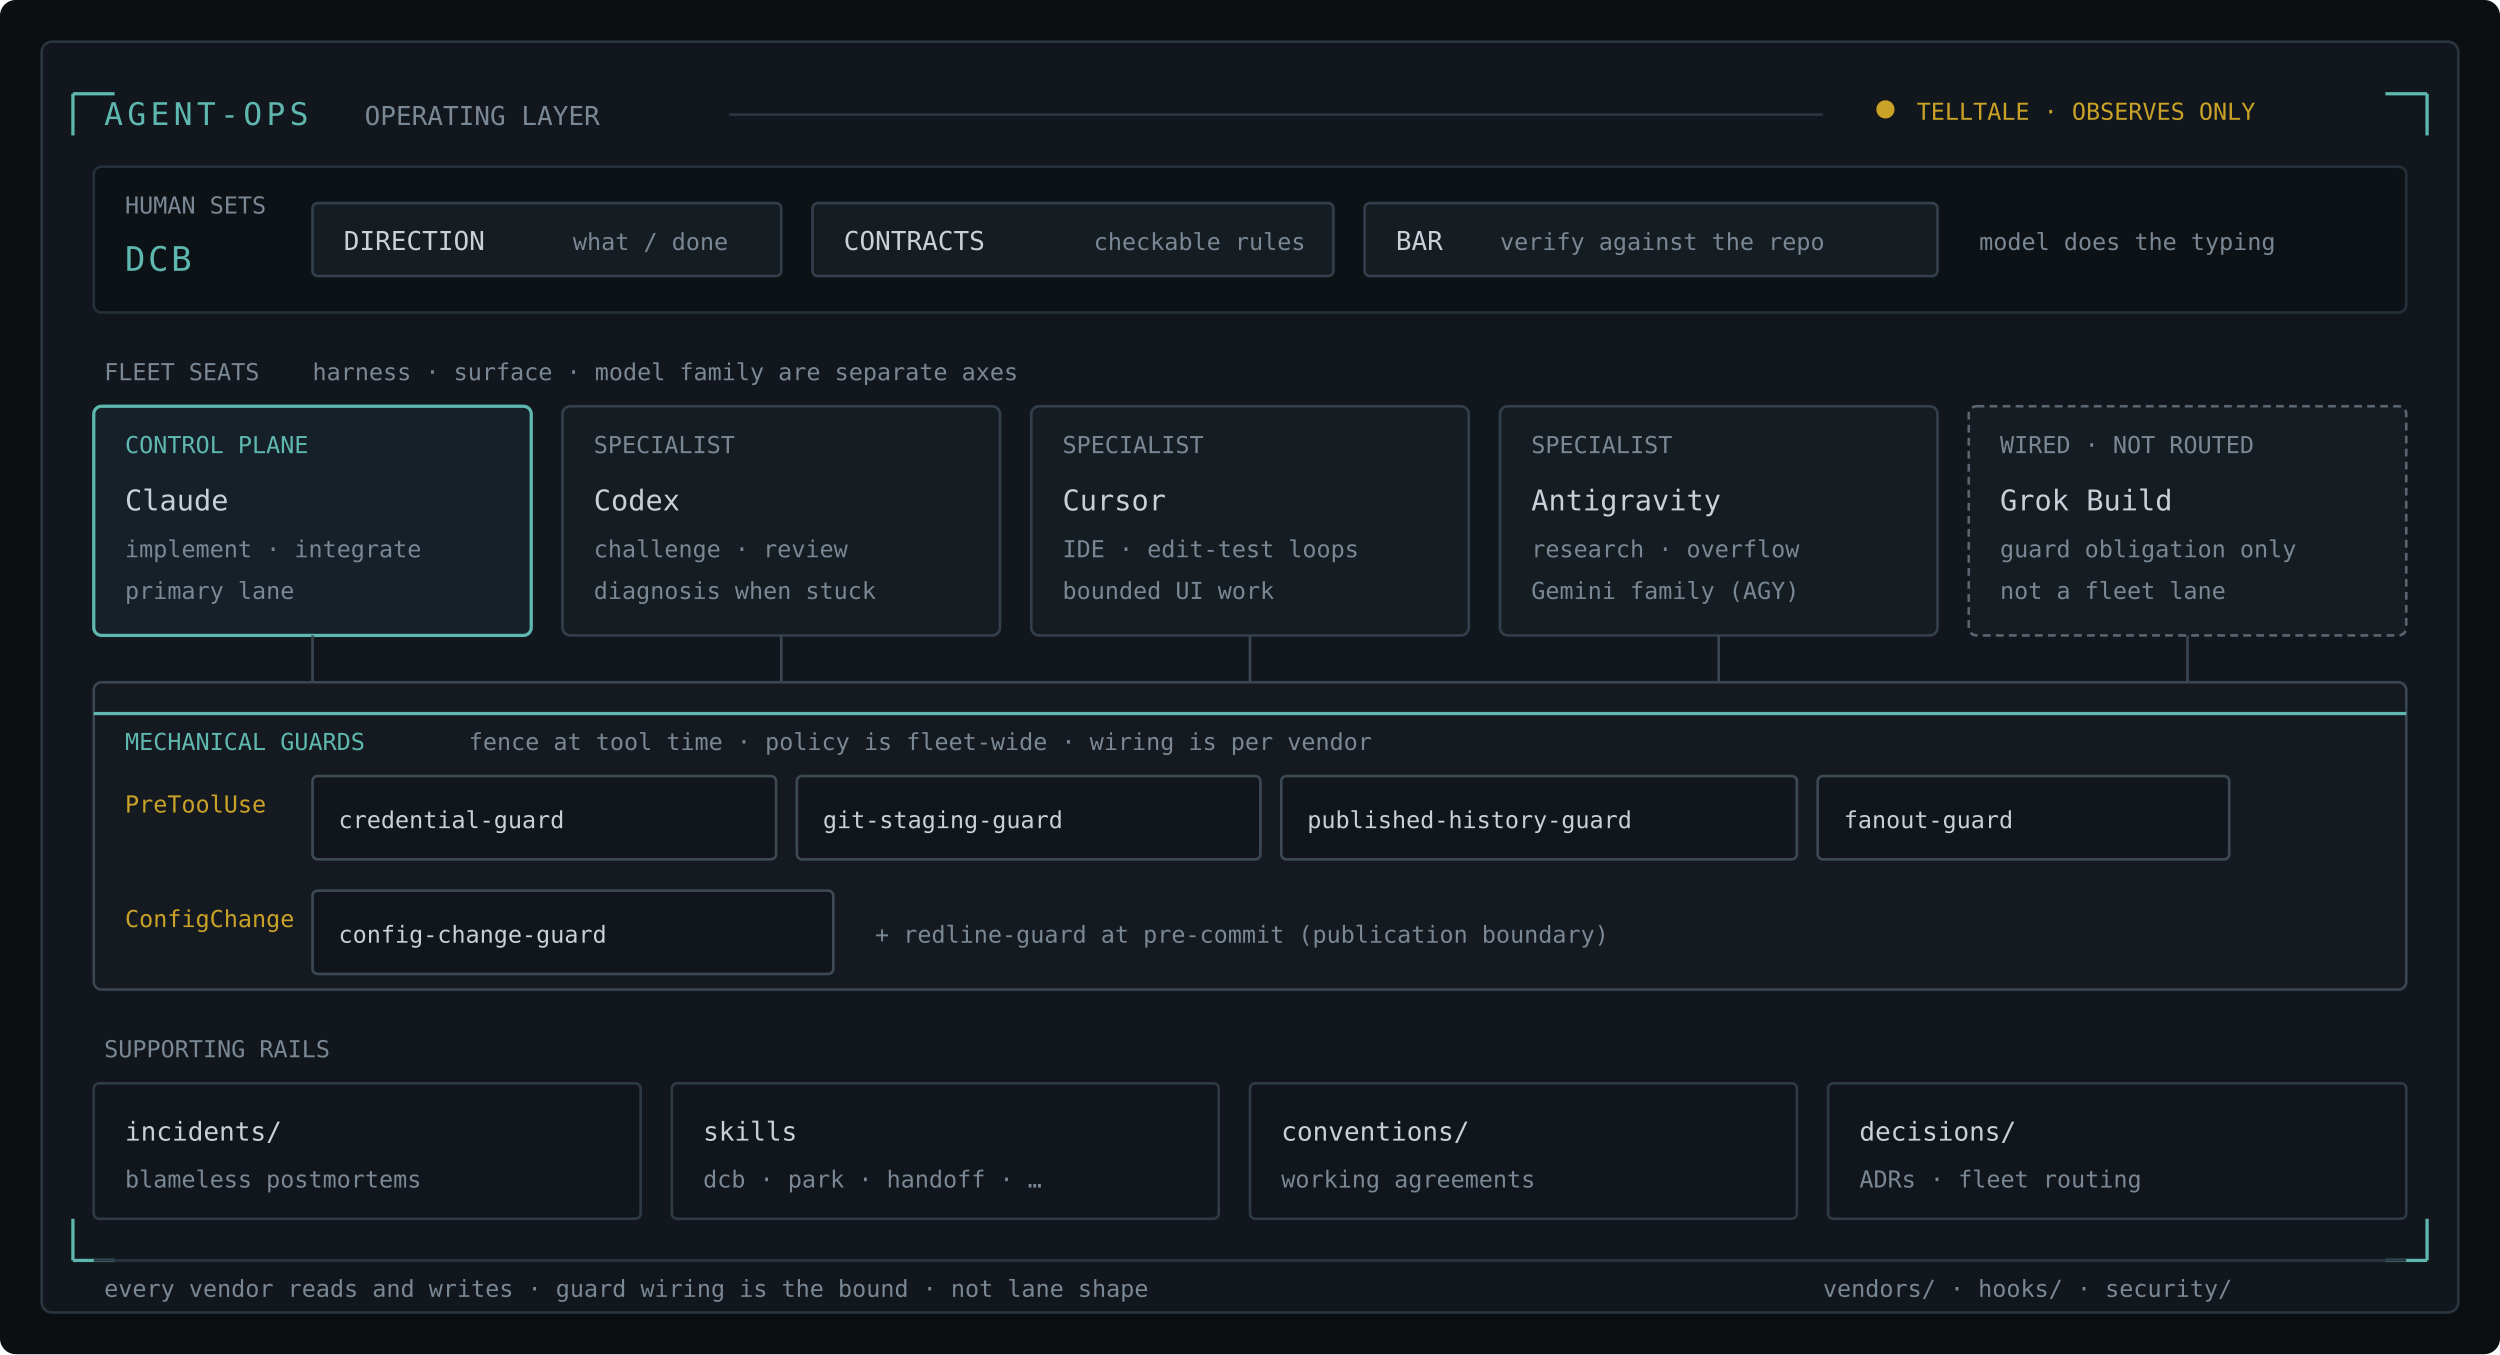
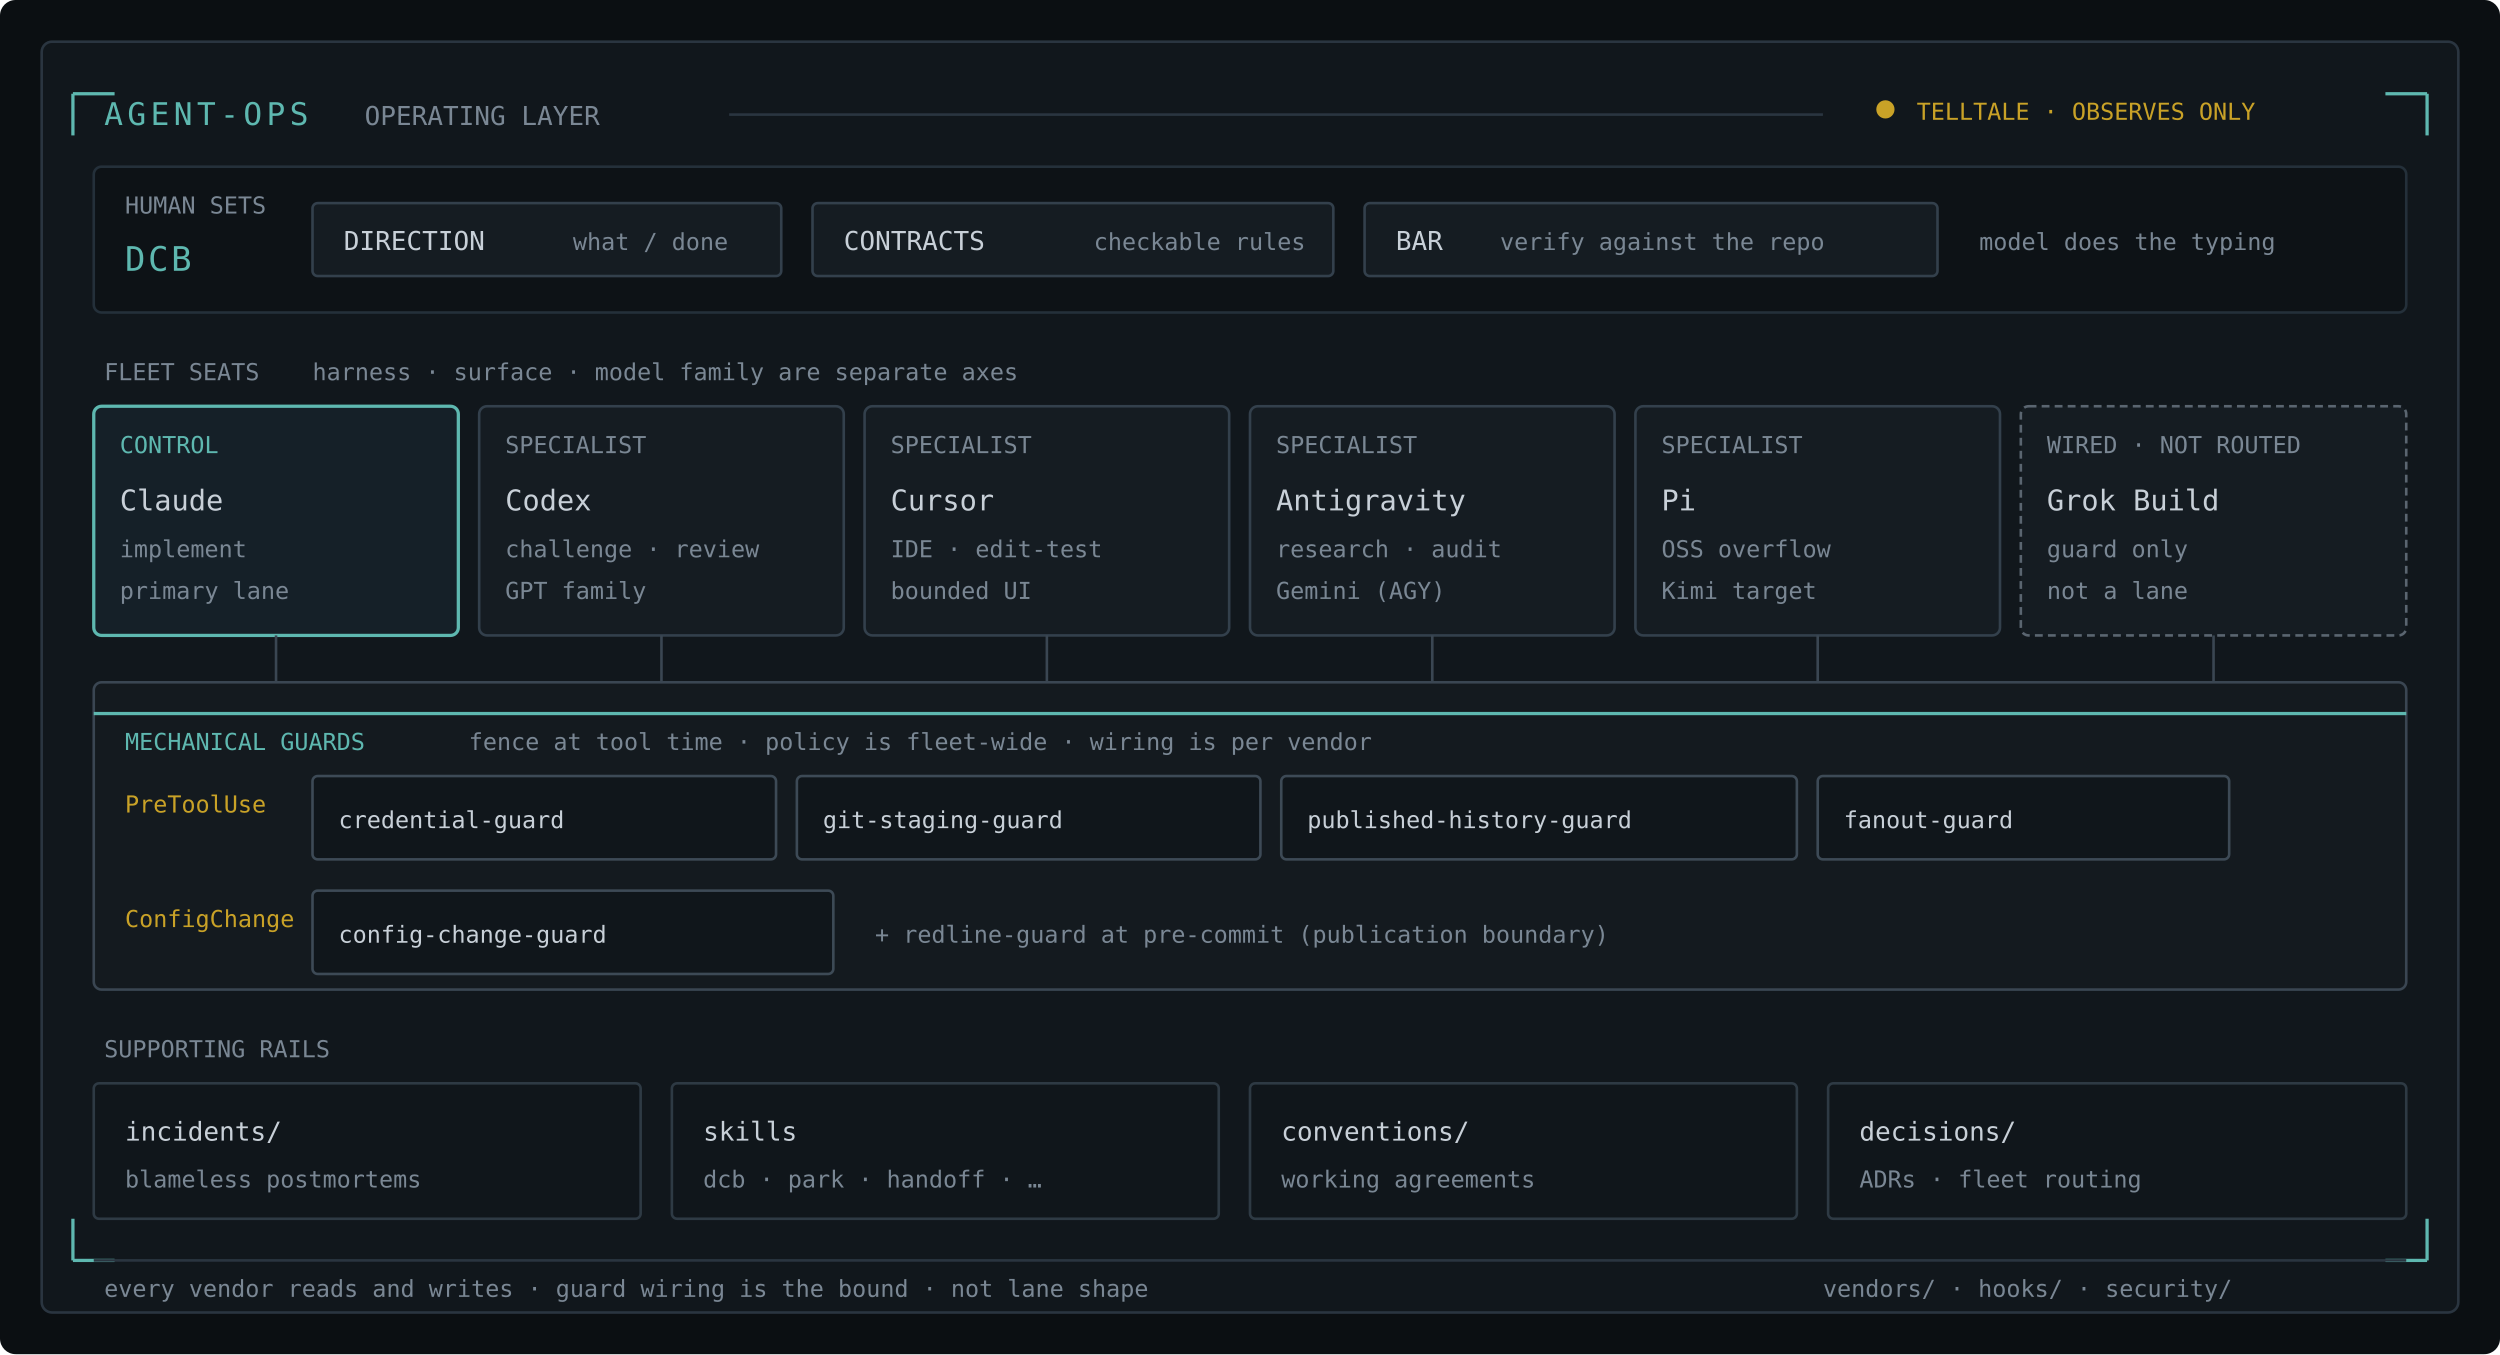
<svg xmlns="http://www.w3.org/2000/svg" viewBox="0 0 960 520" role="img" aria-labelledby="title desc">
  <defs>
    <style>
      .bg { fill: #0b0f12; }
      .panel { fill: #11171c; stroke: #2a3540; stroke-width: 1; }
      .inset { fill: #0d1216; stroke: #24303a; stroke-width: 1; }
      .rule { stroke: #2a3540; stroke-width: 1; fill: none; }
      .accent { stroke: #5eb8b0; stroke-width: 1.25; fill: none; }
      .accent-fill { fill: #5eb8b0; }
      .amber { fill: #c9a227; }
      .amber-stroke { stroke: #c9a227; stroke-width: 1; fill: none; }
      .seat { fill: #151c22; stroke: #33404c; stroke-width: 1; }
      .seat-ctrl { fill: #152028; stroke: #5eb8b0; stroke-width: 1.25; }
      .seat-wire { fill: #151c22; stroke: #5a6570; stroke-width: 1; stroke-dasharray: 3 2; }
      .fence { fill: #141a1f; stroke: #3a4652; stroke-width: 1; }
      .guard { fill: #10161b; stroke: #3d4a56; stroke-width: 1; }
      .rail { fill: #10161b; stroke: #2e3a44; stroke-width: 1; }
      .t { font-family: ui-monospace, SFMono-Regular, Menlo, Consolas, monospace; fill: #c8d0d8; }
      .t-dim { fill: #7a8794; }
      .t-accent { fill: #5eb8b0; }
      .t-amber { fill: #c9a227; }
      .t-sm { font-size: 10px; }
      .t-xs { font-size: 9px; }
      .t-md { font-size: 11px; }
      .t-lg { font-size: 13px; letter-spacing: 0.08em; }
      .t-xl { font-size: 12px; letter-spacing: 0.14em; }
      .tick { stroke: #3a4652; stroke-width: 1; }
    </style>
  </defs>
  <rect class="bg" width="960" height="520" rx="6" />
  <rect class="panel" x="16" y="16" width="928" height="488" rx="4" />
  <path class="accent" d="M28 36 H44 M28 36 V52" />
  <path class="accent" d="M932 36 H916 M932 36 V52" />
  <path class="accent" d="M28 484 H44 M28 484 V468" />
  <path class="accent" d="M932 484 H916 M932 484 V468" />
  <text class="t t-xl t-accent" x="40" y="48">AGENT-OPS</text>
  <text class="t t-sm t-dim" x="140" y="48">OPERATING LAYER</text>
  <line class="rule" x1="280" y1="44" x2="700" y2="44" />
  <circle class="amber" cx="724" cy="42" r="3.5" />
  <text class="t t-xs t-amber" x="736" y="46">TELLTALE · OBSERVES ONLY</text>
  <rect class="inset" x="36" y="64" width="888" height="56" rx="3" />
  <text class="t t-xs t-dim" x="48" y="82">HUMAN SETS</text>
  <text class="t t-lg t-accent" x="48" y="104">DCB</text>
  <g transform="translate(120,78)">
    <rect class="seat" x="0" y="0" width="180" height="28" rx="2" />
    <text class="t t-sm" x="12" y="18">DIRECTION</text>
    <text class="t t-xs t-dim" x="100" y="18">what / done</text>
  </g>
  <g transform="translate(312,78)">
    <rect class="seat" x="0" y="0" width="200" height="28" rx="2" />
    <text class="t t-sm" x="12" y="18">CONTRACTS</text>
    <text class="t t-xs t-dim" x="108" y="18">checkable rules</text>
  </g>
  <g transform="translate(524,78)">
    <rect class="seat" x="0" y="0" width="220" height="28" rx="2" />
    <text class="t t-sm" x="12" y="18">BAR</text>
    <text class="t t-xs t-dim" x="52" y="18">verify against the repo</text>
  </g>
  <text class="t t-xs t-dim" x="760" y="96">model does the typing</text>
  <text class="t t-xs t-dim" x="40" y="146">FLEET SEATS</text>
  <text class="t t-xs t-dim" x="120" y="146">harness · surface · model family are separate axes</text>
  <g transform="translate(36,156)">
-     <rect class="seat-ctrl" width="168" height="88" rx="3" />
-     <text class="t t-xs t-accent" x="12" y="18">CONTROL PLANE</text>
-     <text class="t t-md" x="12" y="40">Claude</text>
-     <text class="t t-xs t-dim" x="12" y="58">implement · integrate</text>
-     <text class="t t-xs t-dim" x="12" y="74">primary lane</text>
+     <rect class="seat-ctrl" width="140" height="88" rx="3" />
+     <text class="t t-xs t-accent" x="10" y="18">CONTROL</text>
+     <text class="t t-md" x="10" y="40">Claude</text>
+     <text class="t t-xs t-dim" x="10" y="58">implement</text>
+     <text class="t t-xs t-dim" x="10" y="74">primary lane</text>
  </g>
-   <g transform="translate(216,156)">
-     <rect class="seat" width="168" height="88" rx="3" />
-     <text class="t t-xs t-dim" x="12" y="18">SPECIALIST</text>
-     <text class="t t-md" x="12" y="40">Codex</text>
-     <text class="t t-xs t-dim" x="12" y="58">challenge · review</text>
-     <text class="t t-xs t-dim" x="12" y="74">diagnosis when stuck</text>
+   <g transform="translate(184,156)">
+     <rect class="seat" width="140" height="88" rx="3" />
+     <text class="t t-xs t-dim" x="10" y="18">SPECIALIST</text>
+     <text class="t t-md" x="10" y="40">Codex</text>
+     <text class="t t-xs t-dim" x="10" y="58">challenge · review</text>
+     <text class="t t-xs t-dim" x="10" y="74">GPT family</text>
  </g>
-   <g transform="translate(396,156)">
-     <rect class="seat" width="168" height="88" rx="3" />
-     <text class="t t-xs t-dim" x="12" y="18">SPECIALIST</text>
-     <text class="t t-md" x="12" y="40">Cursor</text>
-     <text class="t t-xs t-dim" x="12" y="58">IDE · edit-test loops</text>
-     <text class="t t-xs t-dim" x="12" y="74">bounded UI work</text>
+   <g transform="translate(332,156)">
+     <rect class="seat" width="140" height="88" rx="3" />
+     <text class="t t-xs t-dim" x="10" y="18">SPECIALIST</text>
+     <text class="t t-md" x="10" y="40">Cursor</text>
+     <text class="t t-xs t-dim" x="10" y="58">IDE · edit-test</text>
+     <text class="t t-xs t-dim" x="10" y="74">bounded UI</text>
  </g>
-   <g transform="translate(576,156)">
-     <rect class="seat" width="168" height="88" rx="3" />
-     <text class="t t-xs t-dim" x="12" y="18">SPECIALIST</text>
-     <text class="t t-md" x="12" y="40">Antigravity</text>
-     <text class="t t-xs t-dim" x="12" y="58">research · overflow</text>
-     <text class="t t-xs t-dim" x="12" y="74">Gemini family (AGY)</text>
+   <g transform="translate(480,156)">
+     <rect class="seat" width="140" height="88" rx="3" />
+     <text class="t t-xs t-dim" x="10" y="18">SPECIALIST</text>
+     <text class="t t-md" x="10" y="40">Antigravity</text>
+     <text class="t t-xs t-dim" x="10" y="58">research · audit</text>
+     <text class="t t-xs t-dim" x="10" y="74">Gemini (AGY)</text>
  </g>
-   <g transform="translate(756,156)">
-     <rect class="seat-wire" width="168" height="88" rx="3" />
-     <text class="t t-xs t-dim" x="12" y="18">WIRED · NOT ROUTED</text>
-     <text class="t t-md" x="12" y="40">Grok Build</text>
-     <text class="t t-xs t-dim" x="12" y="58">guard obligation only</text>
-     <text class="t t-xs t-dim" x="12" y="74">not a fleet lane</text>
+   <g transform="translate(628,156)">
+     <rect class="seat" width="140" height="88" rx="3" />
+     <text class="t t-xs t-dim" x="10" y="18">SPECIALIST</text>
+     <text class="t t-md" x="10" y="40">Pi</text>
+     <text class="t t-xs t-dim" x="10" y="58">OSS overflow</text>
+     <text class="t t-xs t-dim" x="10" y="74">Kimi target</text>
+   </g>
+   <g transform="translate(776,156)">
+     <rect class="seat-wire" width="148" height="88" rx="3" />
+     <text class="t t-xs t-dim" x="10" y="18">WIRED · NOT ROUTED</text>
+     <text class="t t-md" x="10" y="40">Grok Build</text>
+     <text class="t t-xs t-dim" x="10" y="58">guard only</text>
+     <text class="t t-xs t-dim" x="10" y="74">not a lane</text>
  </g>
  <g class="tick">
-     <line x1="120" y1="244" x2="120" y2="262" />
-     <line x1="300" y1="244" x2="300" y2="262" />
-     <line x1="480" y1="244" x2="480" y2="262" />
-     <line x1="660" y1="244" x2="660" y2="262" />
-     <line x1="840" y1="244" x2="840" y2="262" />
+     <line x1="106" y1="244" x2="106" y2="262" />
+     <line x1="254" y1="244" x2="254" y2="262" />
+     <line x1="402" y1="244" x2="402" y2="262" />
+     <line x1="550" y1="244" x2="550" y2="262" />
+     <line x1="698" y1="244" x2="698" y2="262" />
+     <line x1="850" y1="244" x2="850" y2="262" />
  </g>
  <rect class="fence" x="36" y="262" width="888" height="118" rx="3" />
  <path class="accent" d="M36 274 H924" />
  <text class="t t-xs t-accent" x="48" y="288">MECHANICAL GUARDS</text>
  <text class="t t-xs t-dim" x="180" y="288">fence at tool time · policy is fleet-wide · wiring is per vendor</text>
  <text class="t t-xs t-amber" x="48" y="312">PreToolUse</text>
  <g transform="translate(120,298)">
    <rect class="guard" width="178" height="32" rx="2" />
    <text class="t t-xs" x="10" y="20">credential-guard</text>
  </g>
  <g transform="translate(306,298)">
    <rect class="guard" width="178" height="32" rx="2" />
    <text class="t t-xs" x="10" y="20">git-staging-guard</text>
  </g>
  <g transform="translate(492,298)">
    <rect class="guard" width="198" height="32" rx="2" />
    <text class="t t-xs" x="10" y="20">published-history-guard</text>
  </g>
  <g transform="translate(698,298)">
    <rect class="guard" width="158" height="32" rx="2" />
    <text class="t t-xs" x="10" y="20">fanout-guard</text>
  </g>
  <text class="t t-xs t-amber" x="48" y="356">ConfigChange</text>
  <g transform="translate(120,342)">
    <rect class="guard" width="200" height="32" rx="2" />
    <text class="t t-xs" x="10" y="20">config-change-guard</text>
  </g>
  <text class="t t-xs t-dim" x="336" y="362">+ redline-guard at pre-commit (publication boundary)</text>
  <text class="t t-xs t-dim" x="40" y="406">SUPPORTING RAILS</text>
  <g transform="translate(36,416)">
    <rect class="rail" width="210" height="52" rx="2" />
    <text class="t t-sm" x="12" y="22">incidents/</text>
    <text class="t t-xs t-dim" x="12" y="40">blameless postmortems</text>
  </g>
  <g transform="translate(258,416)">
    <rect class="rail" width="210" height="52" rx="2" />
    <text class="t t-sm" x="12" y="22">skills</text>
    <text class="t t-xs t-dim" x="12" y="40">dcb · park · handoff · …</text>
  </g>
  <g transform="translate(480,416)">
    <rect class="rail" width="210" height="52" rx="2" />
    <text class="t t-sm" x="12" y="22">conventions/</text>
    <text class="t t-xs t-dim" x="12" y="40">working agreements</text>
  </g>
  <g transform="translate(702,416)">
    <rect class="rail" width="222" height="52" rx="2" />
    <text class="t t-sm" x="12" y="22">decisions/</text>
    <text class="t t-xs t-dim" x="12" y="40">ADRs · fleet routing</text>
  </g>
  <line class="rule" x1="36" y1="484" x2="924" y2="484" />
  <text class="t t-xs t-dim" x="40" y="498">every vendor reads and writes · guard wiring is the bound · not lane shape</text>
  <text class="t t-xs t-dim" x="700" y="498">vendors/ · hooks/ · security/</text>
</svg>
